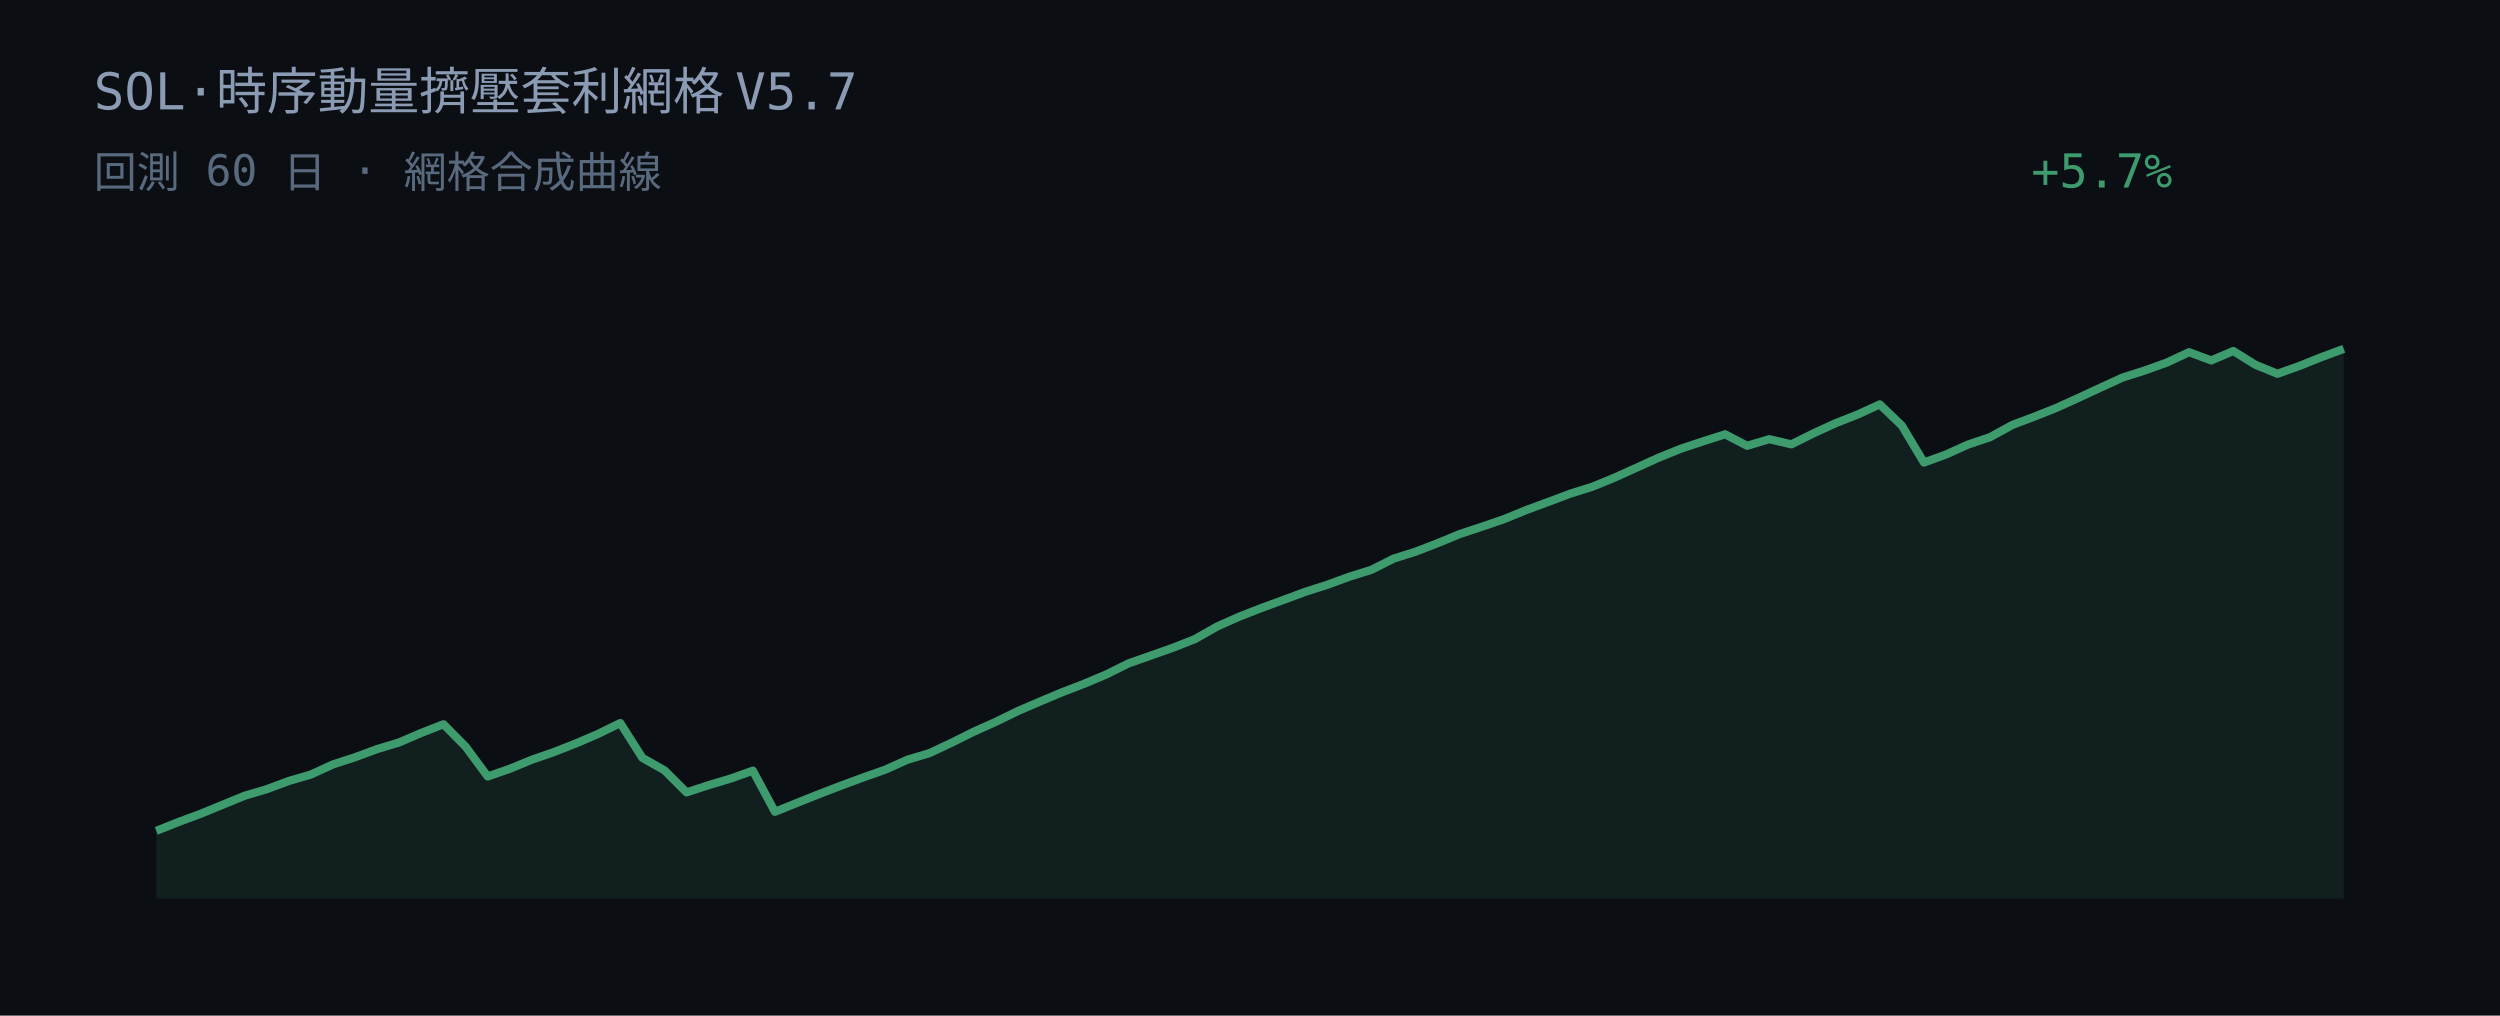
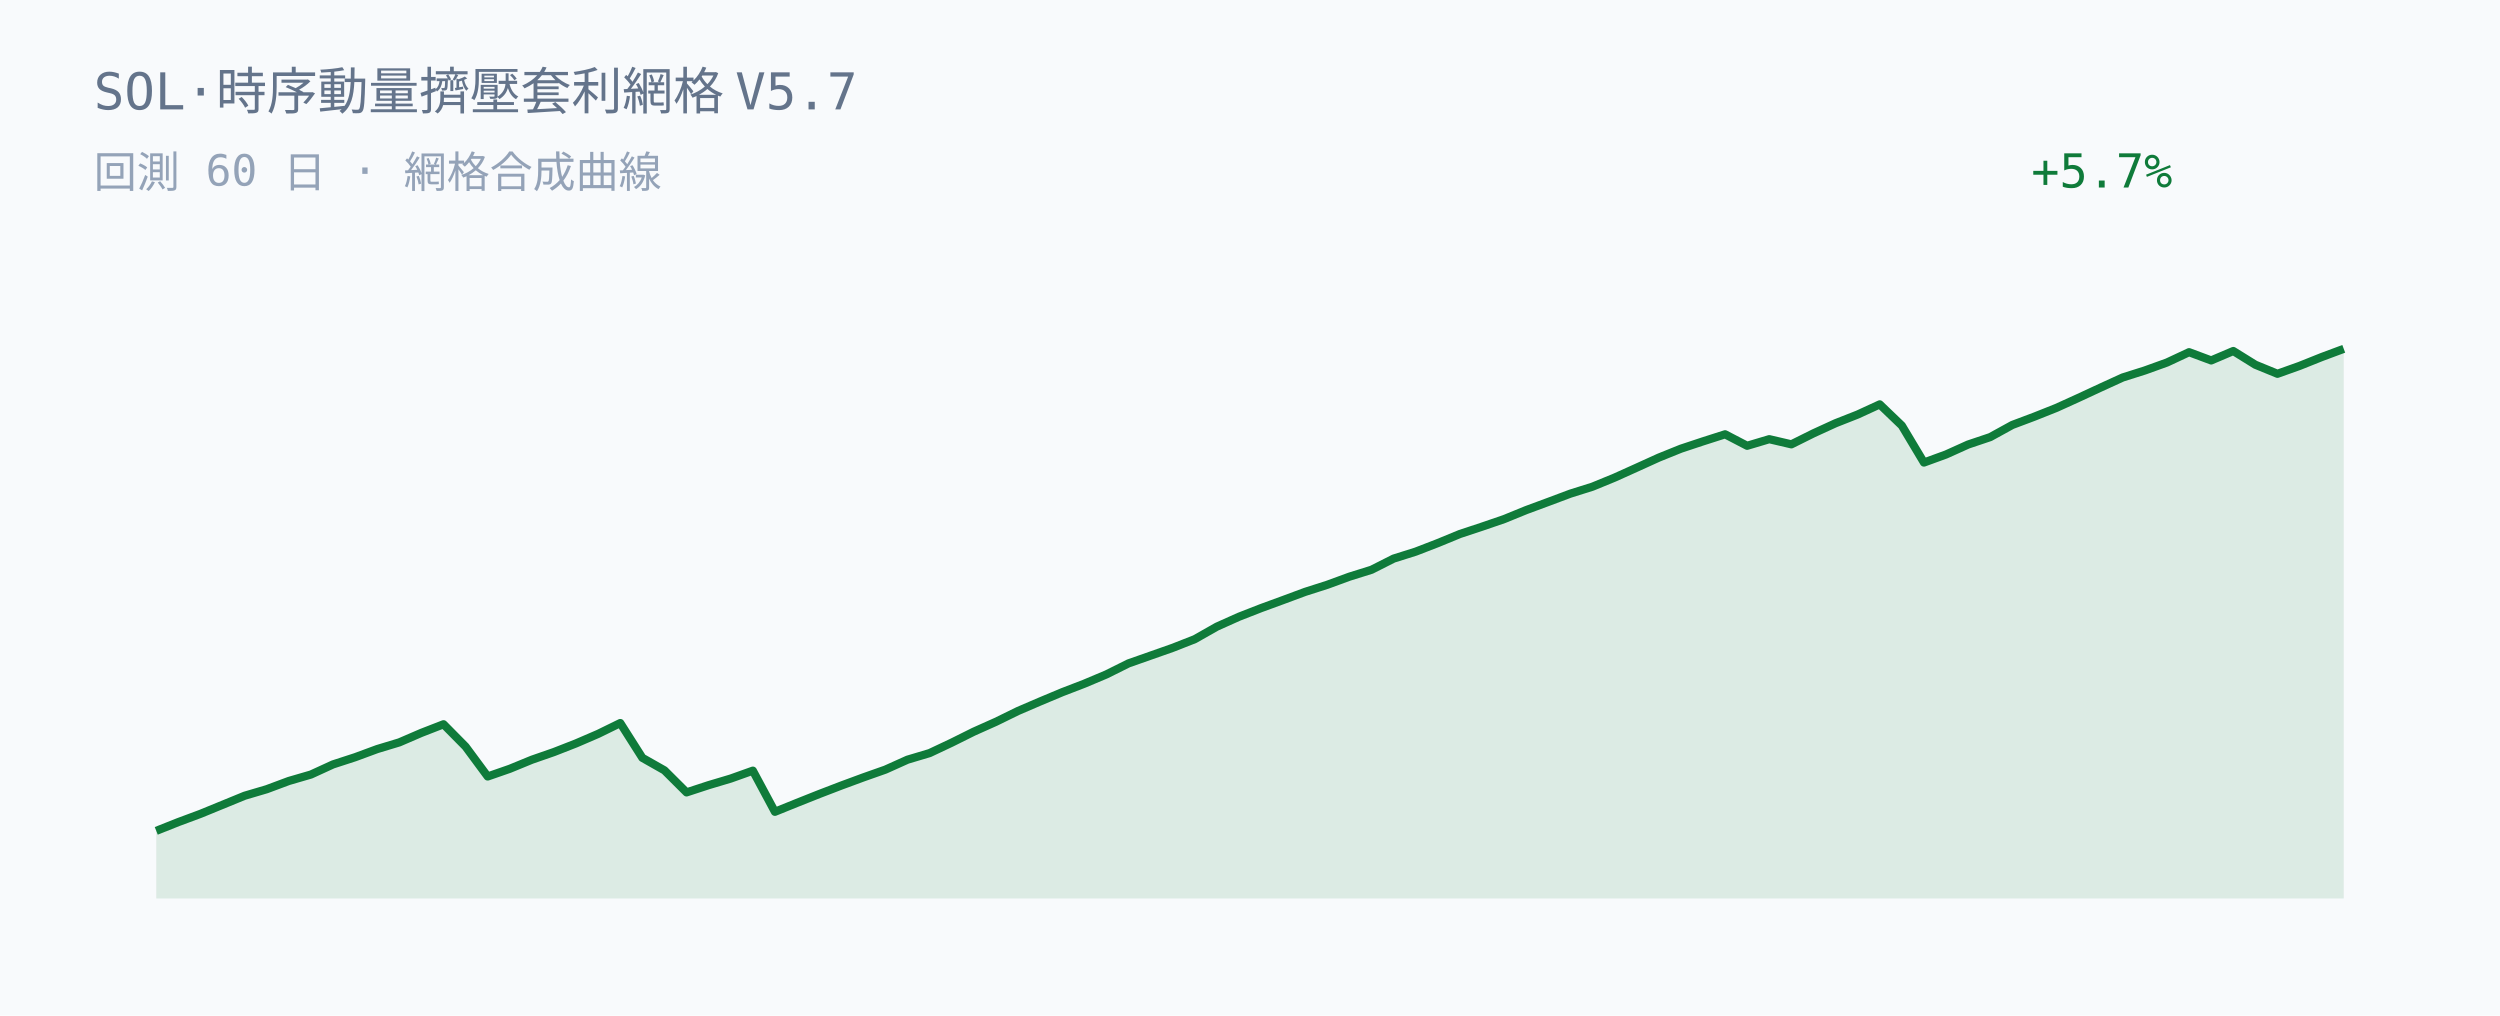
<svg xmlns="http://www.w3.org/2000/svg" width="640" height="260" viewBox="0 0 640 260">
-   <rect width="640" height="260" fill="#0b0f14" />
-   <text x="24" y="28" fill="#8b9bb4" font-family="JetBrains Mono, Consolas, monospace" font-size="13">SOL·時序動量擠壓套利網格 V5.7</text>
-   <text x="24" y="48" fill="#5a6a7e" font-family="JetBrains Mono, Consolas, monospace" font-size="11">回測 60 日 · 網格合成曲線</text>
-   <text x="520" y="48" fill="#3d9b6e" font-family="JetBrains Mono, Consolas, monospace" font-size="12">+5.7%</text>
-   <polygon points="40.00,230.00 40.00,212.70 45.66,210.45 51.31,208.35 56.97,206.03 62.63,203.71 68.28,202.04 73.94,199.93 79.60,198.28 85.25,195.69 90.91,193.85 96.57,191.76 102.22,190.05 107.88,187.61 113.54,185.41 119.19,191.13 124.85,198.78 130.51,196.81 136.16,194.49 141.82,192.52 147.47,190.31 153.13,187.87 158.79,185.10 164.44,194.00 170.10,197.21 175.76,202.85 181.41,201.00 187.07,199.31 192.73,197.29 198.38,207.82 204.04,205.53 209.70,203.28 215.35,201.11 221.01,199.02 226.67,197.02 232.32,194.48 237.98,192.79 243.64,190.12 249.29,187.31 254.95,184.78 260.61,182.01 266.26,179.58 271.92,177.21 277.58,175.03 283.23,172.65 288.89,169.83 294.55,167.84 300.20,165.85 305.86,163.63 311.52,160.42 317.17,157.89 322.83,155.68 328.48,153.61 334.14,151.51 339.80,149.70 345.45,147.63 351.11,145.86 356.77,143.00 362.42,141.22 368.08,139.03 373.74,136.70 379.39,134.83 385.05,132.89 390.71,130.58 396.36,128.49 402.02,126.37 407.68,124.59 413.33,122.27 418.99,119.72 424.65,117.15 430.30,114.87 435.96,112.99 441.62,111.18 447.27,114.12 452.93,112.43 458.59,113.75 464.24,110.94 469.90,108.35 475.56,106.12 481.21,103.52 486.87,108.95 492.53,118.41 498.18,116.35 503.84,113.80 509.49,111.90 515.15,108.79 520.81,106.66 526.46,104.41 532.12,101.84 537.78,99.21 543.43,96.63 549.09,94.84 554.75,92.80 560.40,90.16 566.06,92.27 571.72,89.86 577.37,93.37 583.03,95.69 588.69,93.67 594.34,91.41 600.00,89.30 600.00,230.00" fill="#3d9b6e" fill-opacity="0.12" />
-   <polyline points="40.00,212.70 45.66,210.45 51.31,208.35 56.97,206.03 62.63,203.71 68.28,202.04 73.94,199.93 79.60,198.28 85.25,195.69 90.91,193.85 96.57,191.76 102.22,190.05 107.88,187.61 113.54,185.41 119.19,191.13 124.85,198.78 130.51,196.81 136.16,194.49 141.82,192.52 147.47,190.31 153.13,187.87 158.79,185.10 164.44,194.00 170.10,197.21 175.76,202.85 181.41,201.00 187.07,199.31 192.73,197.29 198.38,207.82 204.04,205.53 209.70,203.28 215.35,201.11 221.01,199.02 226.67,197.02 232.32,194.48 237.98,192.79 243.64,190.12 249.29,187.31 254.95,184.78 260.61,182.01 266.26,179.58 271.92,177.21 277.58,175.03 283.23,172.65 288.89,169.83 294.55,167.84 300.20,165.85 305.86,163.63 311.52,160.42 317.17,157.89 322.83,155.68 328.48,153.61 334.14,151.51 339.80,149.70 345.45,147.63 351.11,145.86 356.77,143.00 362.42,141.22 368.08,139.03 373.74,136.70 379.39,134.83 385.05,132.89 390.71,130.58 396.36,128.49 402.02,126.37 407.68,124.59 413.33,122.27 418.99,119.72 424.65,117.15 430.30,114.87 435.96,112.99 441.62,111.18 447.27,114.12 452.93,112.43 458.59,113.75 464.24,110.94 469.90,108.35 475.56,106.12 481.21,103.52 486.87,108.95 492.53,118.41 498.18,116.35 503.84,113.80 509.49,111.90 515.15,108.79 520.81,106.66 526.46,104.41 532.12,101.84 537.78,99.21 543.43,96.63 549.09,94.84 554.75,92.80 560.40,90.16 566.06,92.27 571.72,89.86 577.37,93.37 583.03,95.69 588.69,93.67 594.34,91.41 600.00,89.30" fill="none" stroke="#3d9b6e" stroke-width="2.1" stroke-linejoin="round" />
+   <rect width="640" height="260" fill="#f8fafc" />
+   <text x="24" y="28" fill="#64748b" font-family="JetBrains Mono, Consolas, monospace" font-size="13">SOL·時序動量擠壓套利網格 V5.7</text>
+   <text x="24" y="48" fill="#94a3b8" font-family="JetBrains Mono, Consolas, monospace" font-size="11">回測 60 日 · 網格合成曲線</text>
+   <text x="520" y="48" fill="#0f7b3a" font-family="JetBrains Mono, Consolas, monospace" font-size="12">+5.7%</text>
+   <polygon points="40.00,230.00 40.00,212.70 45.66,210.45 51.31,208.35 56.97,206.03 62.63,203.71 68.28,202.04 73.94,199.93 79.60,198.28 85.25,195.69 90.91,193.85 96.57,191.76 102.22,190.05 107.88,187.61 113.54,185.41 119.19,191.13 124.85,198.78 130.51,196.81 136.16,194.49 141.82,192.52 147.47,190.31 153.13,187.87 158.79,185.10 164.44,194.00 170.10,197.21 175.76,202.85 181.41,201.00 187.07,199.31 192.73,197.29 198.38,207.82 204.04,205.53 209.70,203.28 215.35,201.11 221.01,199.02 226.67,197.02 232.32,194.48 237.98,192.79 243.64,190.12 249.29,187.31 254.95,184.78 260.61,182.01 266.26,179.58 271.92,177.21 277.58,175.03 283.23,172.65 288.89,169.83 294.55,167.84 300.20,165.85 305.86,163.63 311.52,160.42 317.17,157.89 322.83,155.68 328.48,153.61 334.14,151.51 339.80,149.70 345.45,147.63 351.11,145.86 356.77,143.00 362.42,141.22 368.08,139.03 373.74,136.70 379.39,134.83 385.05,132.89 390.71,130.58 396.36,128.49 402.02,126.37 407.68,124.59 413.33,122.27 418.99,119.72 424.65,117.15 430.30,114.87 435.96,112.99 441.62,111.18 447.27,114.12 452.93,112.43 458.59,113.75 464.24,110.94 469.90,108.35 475.56,106.12 481.21,103.52 486.87,108.95 492.53,118.41 498.18,116.35 503.84,113.80 509.49,111.90 515.15,108.79 520.81,106.66 526.46,104.41 532.12,101.84 537.78,99.21 543.43,96.63 549.09,94.84 554.75,92.80 560.40,90.16 566.06,92.27 571.72,89.86 577.37,93.37 583.03,95.69 588.69,93.67 594.34,91.41 600.00,89.30 600.00,230.00" fill="#0f7b3a" fill-opacity="0.12" />
+   <polyline points="40.00,212.70 45.66,210.45 51.31,208.35 56.97,206.03 62.63,203.71 68.28,202.04 73.94,199.93 79.60,198.28 85.25,195.69 90.91,193.85 96.57,191.76 102.22,190.05 107.88,187.61 113.54,185.41 119.19,191.13 124.85,198.78 130.51,196.81 136.16,194.49 141.82,192.52 147.47,190.31 153.13,187.87 158.79,185.10 164.44,194.00 170.10,197.21 175.76,202.85 181.41,201.00 187.07,199.31 192.73,197.29 198.38,207.82 204.04,205.53 209.70,203.28 215.35,201.11 221.01,199.02 226.67,197.02 232.32,194.48 237.98,192.79 243.64,190.12 249.29,187.31 254.95,184.78 260.61,182.01 266.26,179.58 271.92,177.21 277.58,175.03 283.23,172.65 288.89,169.83 294.55,167.84 300.20,165.85 305.86,163.63 311.52,160.42 317.17,157.89 322.83,155.68 328.48,153.61 334.14,151.51 339.80,149.70 345.45,147.63 351.11,145.86 356.77,143.00 362.42,141.22 368.08,139.03 373.74,136.70 379.39,134.83 385.05,132.89 390.71,130.58 396.36,128.49 402.02,126.37 407.68,124.59 413.33,122.27 418.99,119.72 424.65,117.15 430.30,114.87 435.96,112.99 441.62,111.18 447.27,114.12 452.93,112.43 458.59,113.75 464.24,110.94 469.90,108.35 475.56,106.12 481.21,103.52 486.87,108.95 492.53,118.41 498.18,116.35 503.84,113.80 509.49,111.90 515.15,108.79 520.81,106.66 526.46,104.41 532.12,101.84 537.78,99.21 543.43,96.63 549.09,94.84 554.75,92.80 560.40,90.16 566.06,92.27 571.72,89.86 577.37,93.37 583.03,95.69 588.69,93.67 594.34,91.41 600.00,89.30" fill="none" stroke="#0f7b3a" stroke-width="2.1" stroke-linejoin="round" />
</svg>
